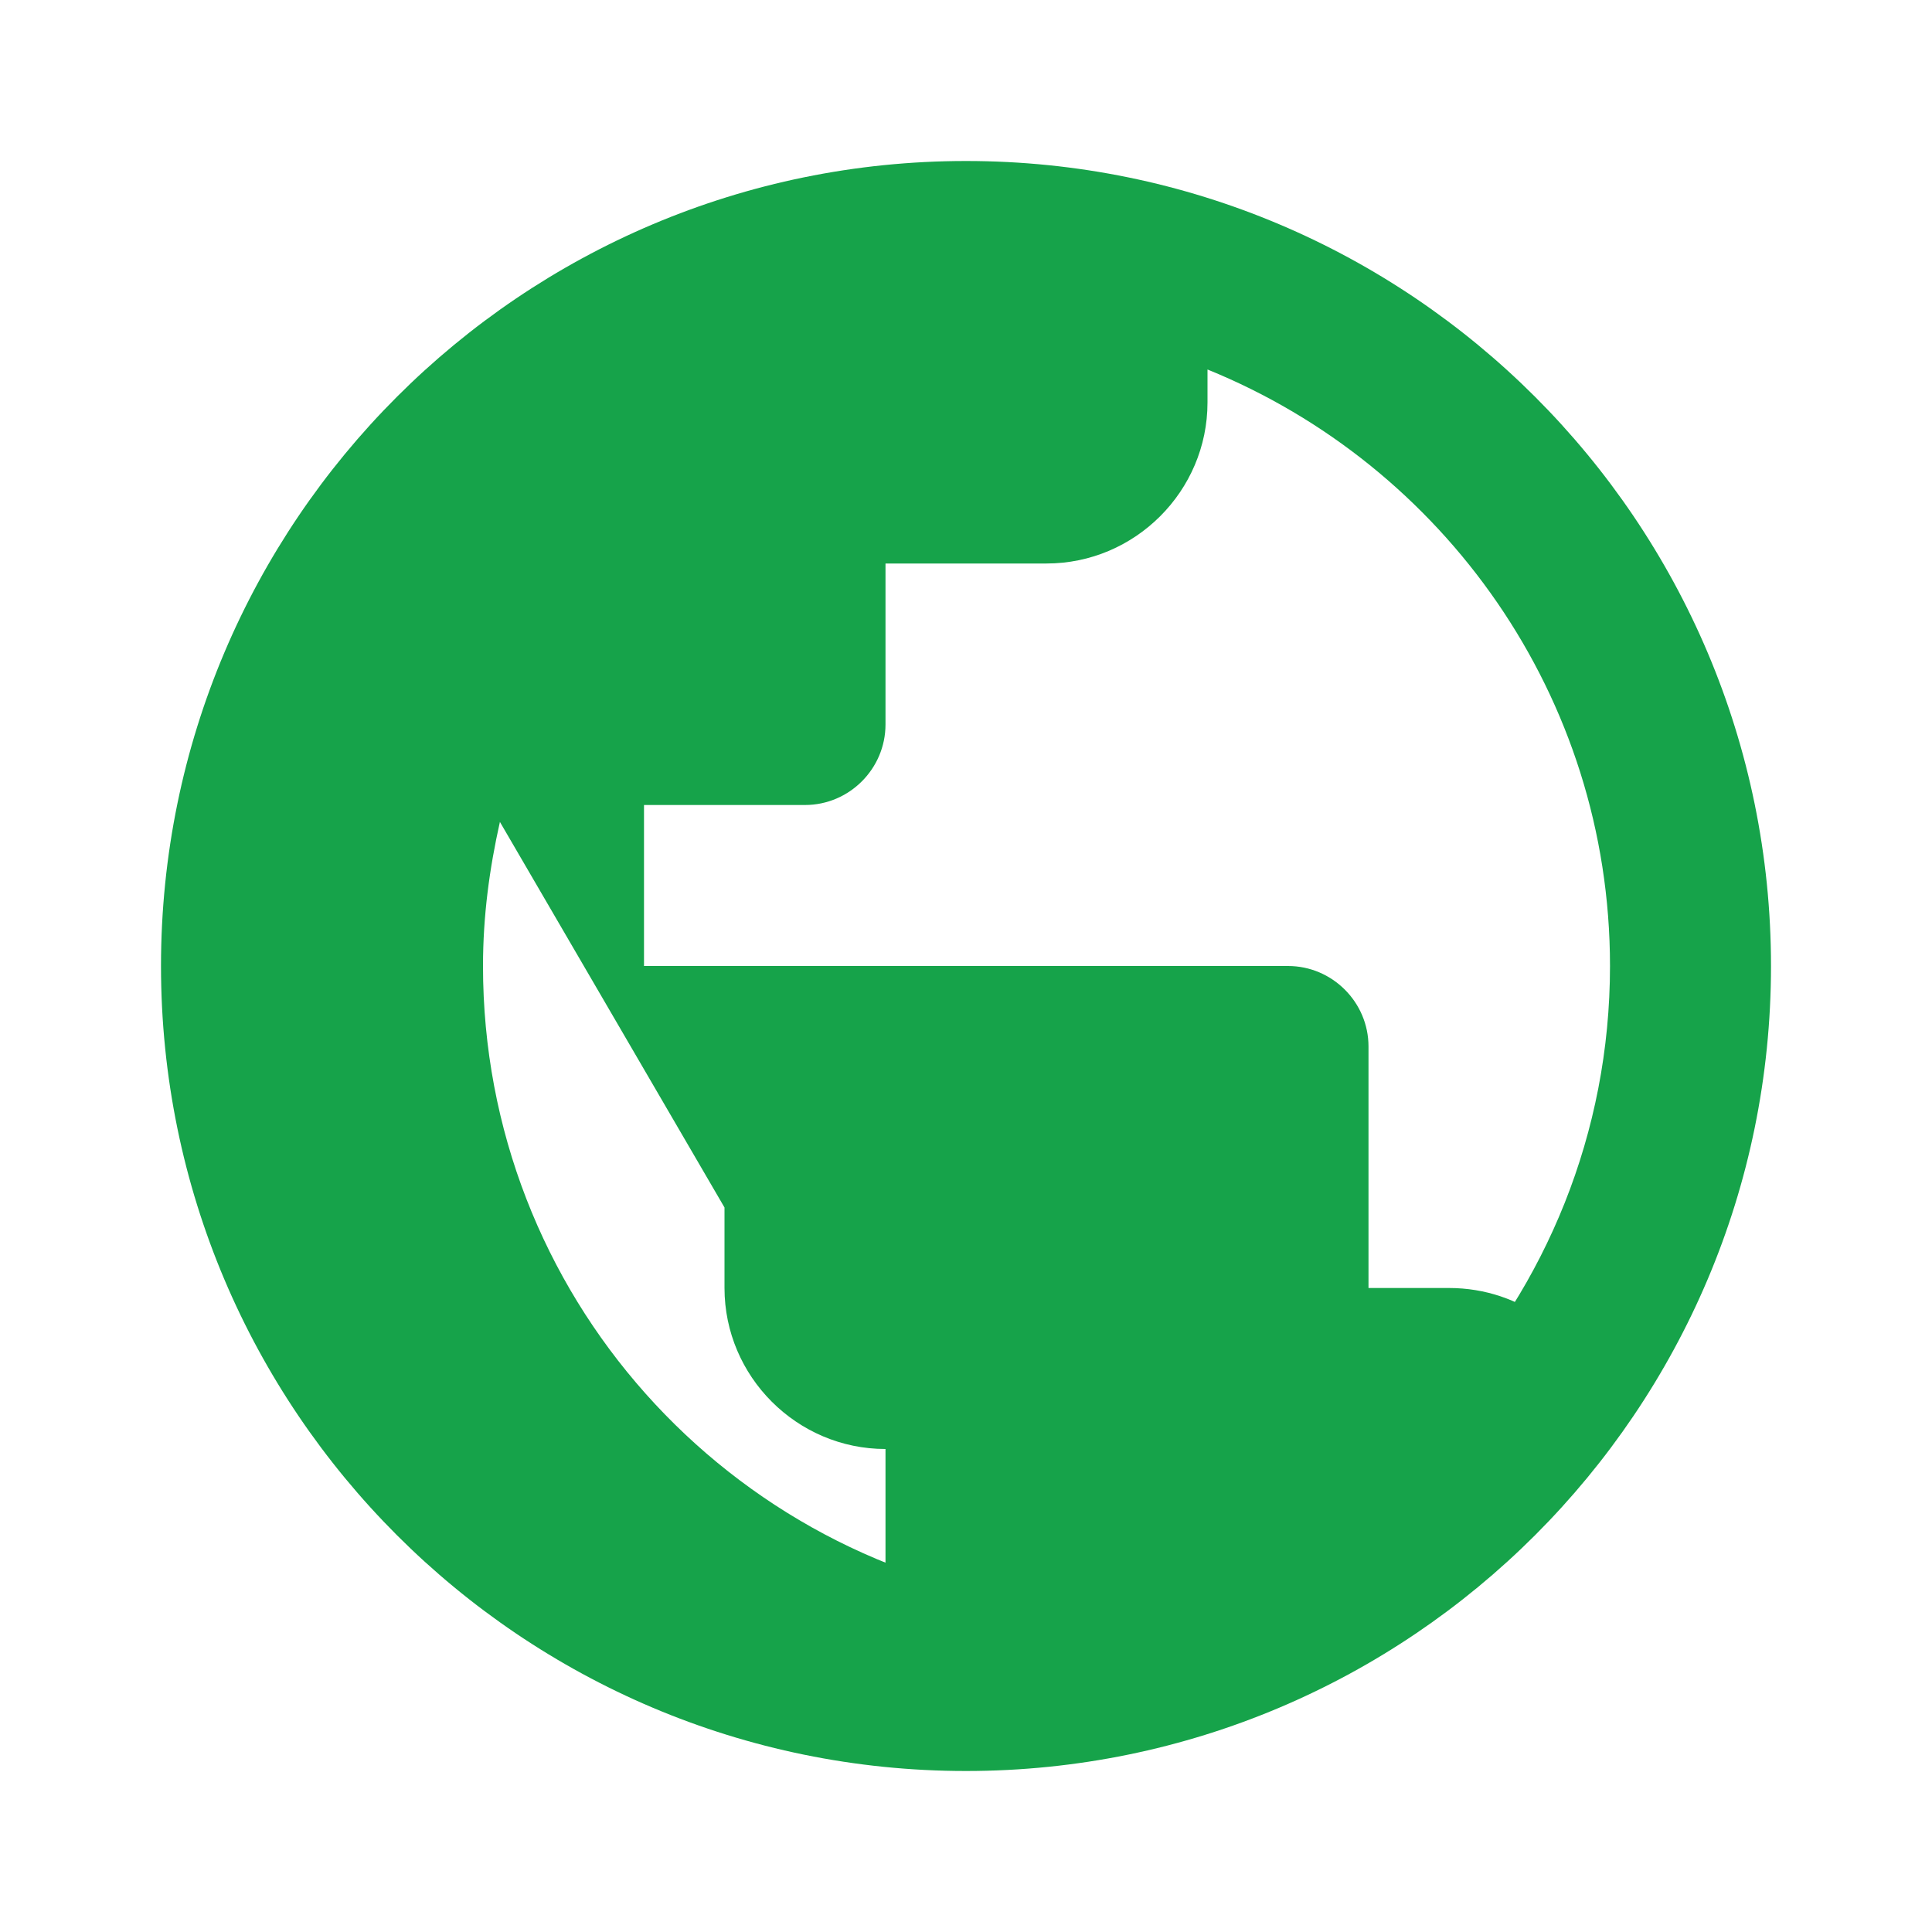
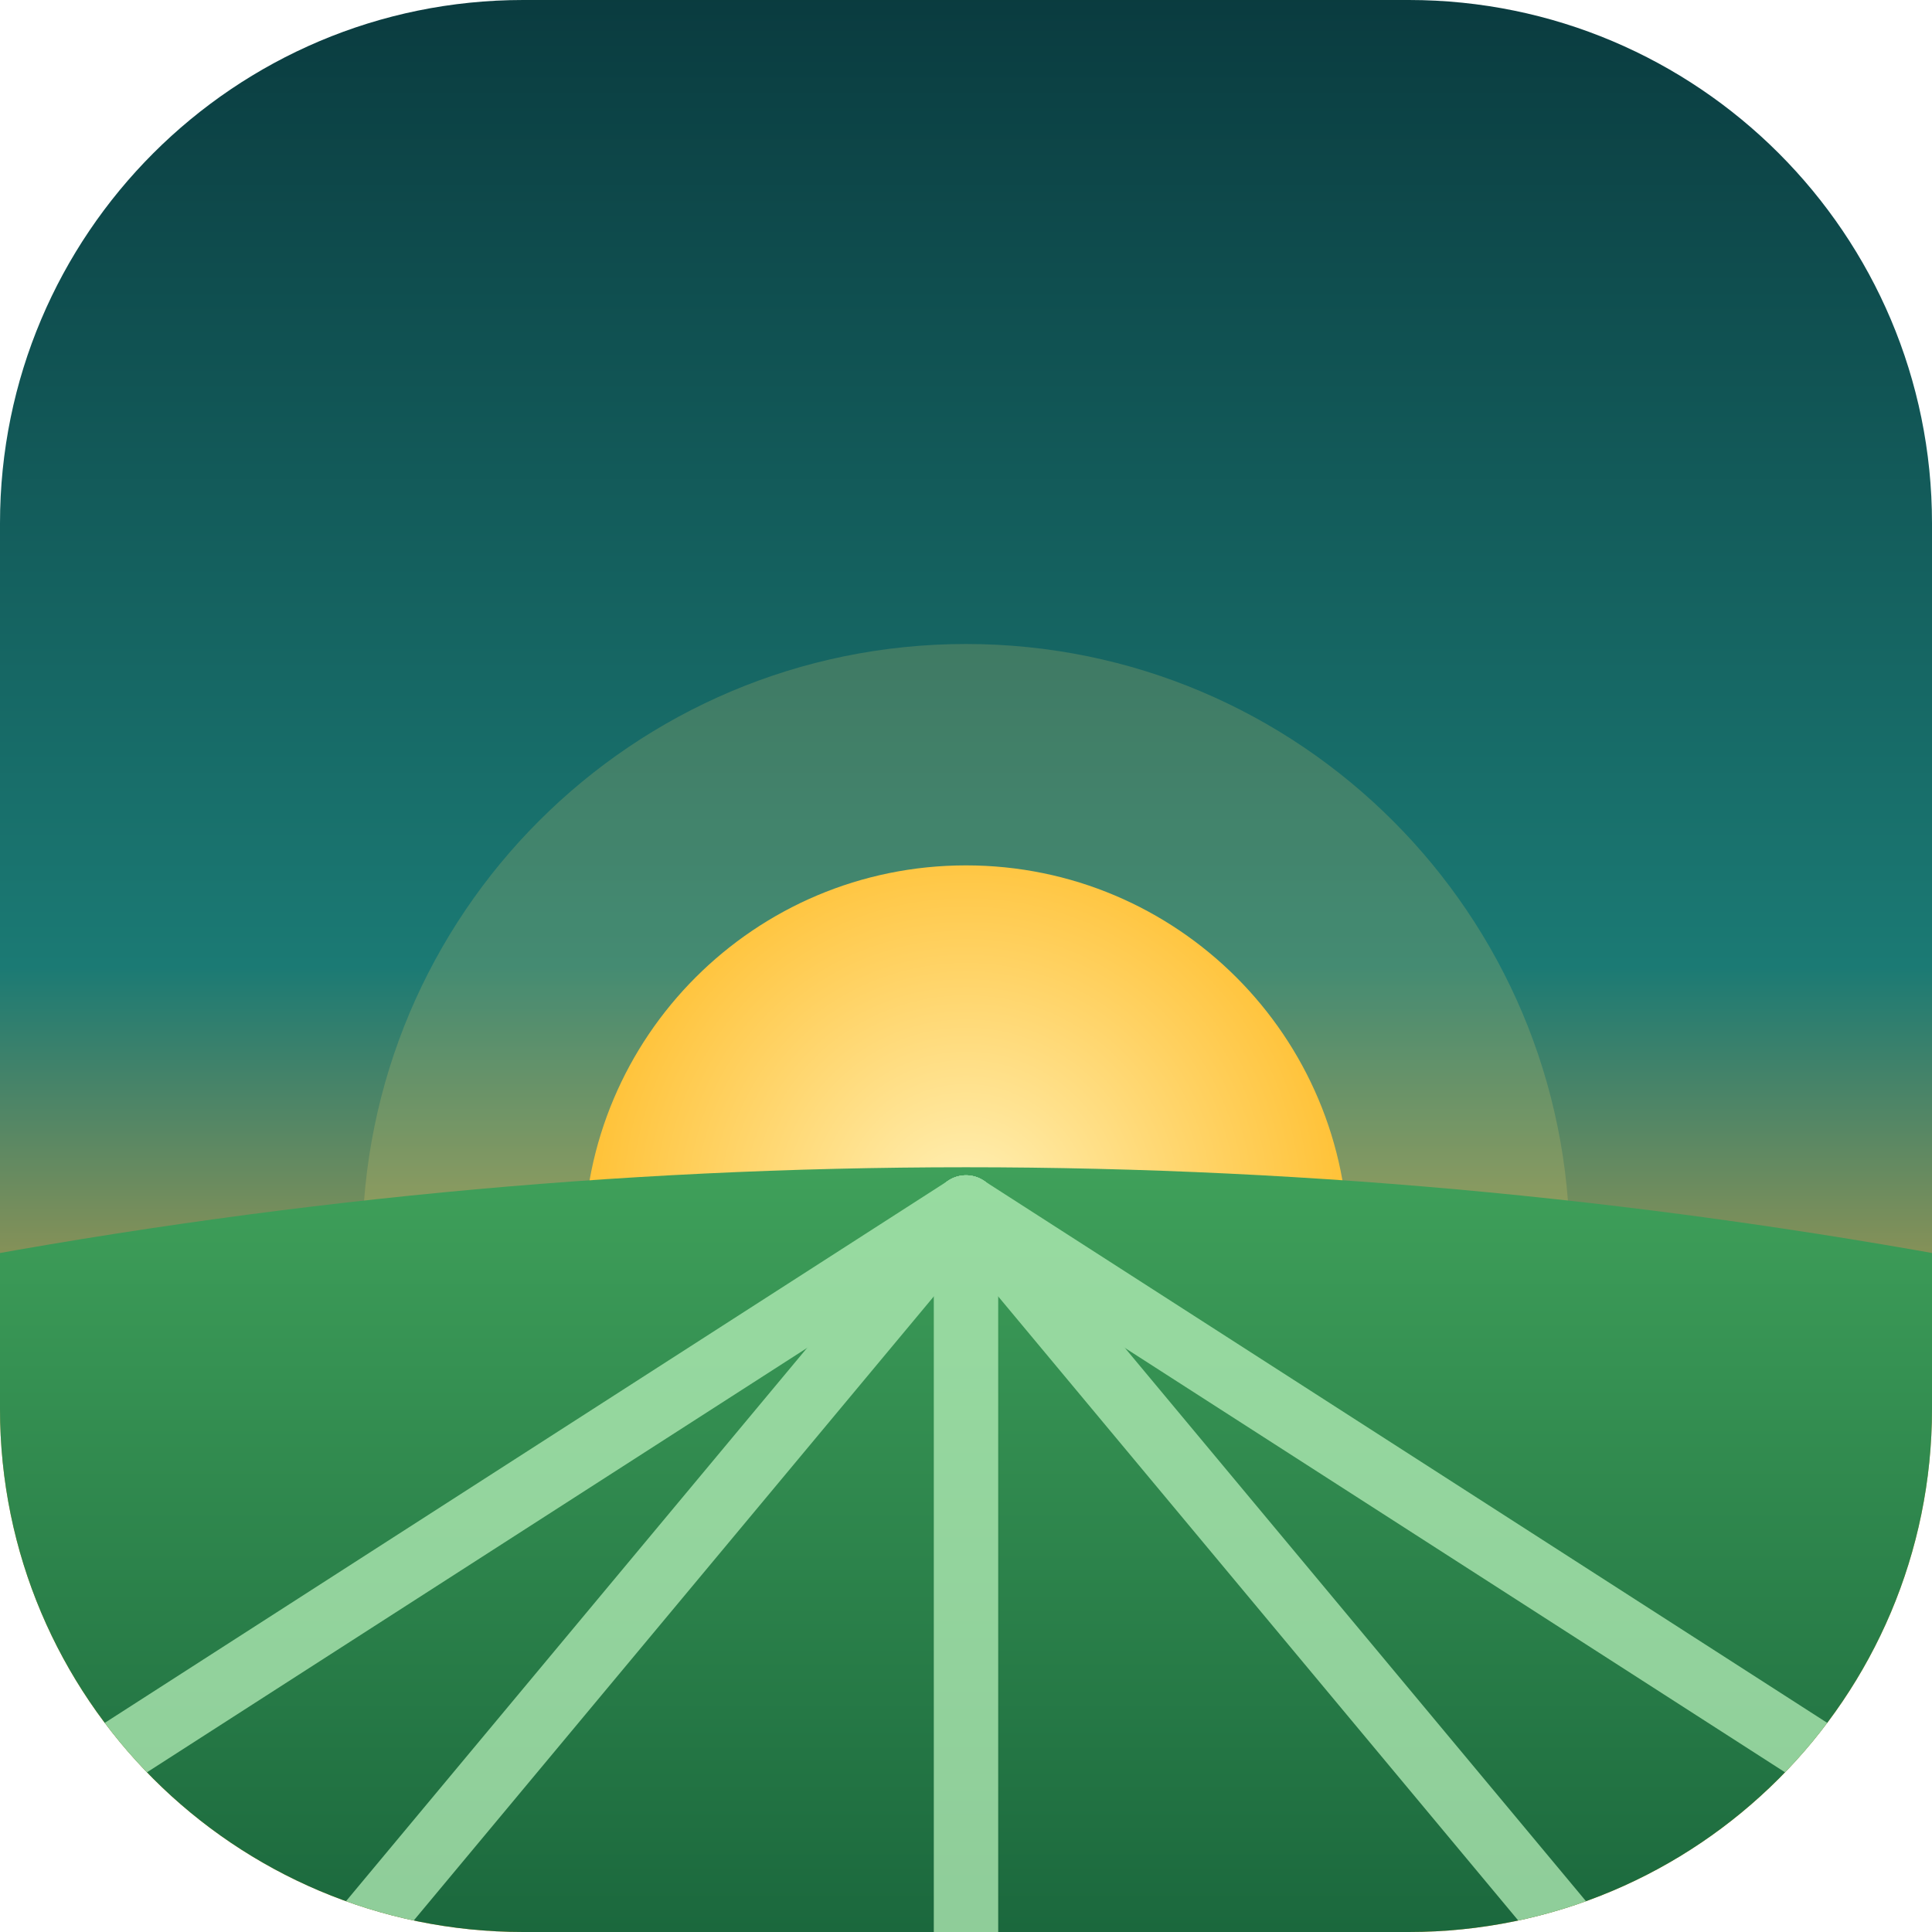
- <svg xmlns="http://www.w3.org/2000/svg" viewBox="0 0 24 24" fill="#16a34a">
-   <path d="M12 2C6.48 2 2 6.48 2 12s4.48 10 10 10 10-4.48 10-10S17.52 2 12 2zm1 17.93c-3.95-.49-7-3.85-7-7.93 0-.62.08-1.21.21-1.79L9 15v1c0 1.1.9 2 2 2v1.93zm6.9-2.54c-.26-.81-1-1.39-1.9-1.39h-1v-3c0-.55-.45-1-1-1H8v-2h2c.55 0 1-.45 1-1V7h2c1.1 0 2-.9 2-2v-.41c2.93 1.19 5 4.06 5 7.41 0 2.08-.8 3.97-2.1 5.39z" />
+ <svg xmlns="http://www.w3.org/2000/svg" viewBox="0 0 48 48" fill="none">
+   <defs>
+     <clipPath id="c">
+       <rect width="48" height="48" rx="13" />
+     </clipPath>
+     <linearGradient id="sky" x1="0" y1="0" x2="0" y2="1">
+       <stop offset="0" stop-color="#0A3B3F" />
+       <stop offset="0.5" stop-color="#1B7A74" />
+       <stop offset="0.8" stop-color="#F2A93B" />
+     </linearGradient>
+     <radialGradient id="sun" cx="0.5" cy="0.45" r="0.6">
+       <stop offset="0" stop-color="#FFF1B8" />
+       <stop offset="1" stop-color="#FFB81C" />
+     </radialGradient>
+     <linearGradient id="field" x1="0" y1="0" x2="0" y2="1">
+       <stop offset="0" stop-color="#3FA05A" />
+       <stop offset="1" stop-color="#17623A" />
+     </linearGradient>
+   </defs>
+   <g clip-path="url(#c)">
+     <rect width="48" height="48" fill="url(#sky)" />
+     <circle cx="24" cy="31" r="15" fill="#FFD66B" opacity="0.18" />
+     <circle cx="24" cy="31" r="9.5" fill="url(#sun)" />
+     <path d="M-2 31.5 Q24 26.5 50 31.5 V50 H-2 Z" fill="url(#field)" />
+     <g stroke="#B6EFB8" stroke-width="1.6" stroke-linecap="round" opacity="0.75">
+       <path d="M24 30 L-4 48" />
+       <path d="M24 30 L9 48" />
+       <path d="M24 30 L24 48" />
+       <path d="M24 30 L39 48" />
+       <path d="M24 30 L52 48" />
+     </g>
+   </g>
</svg>
